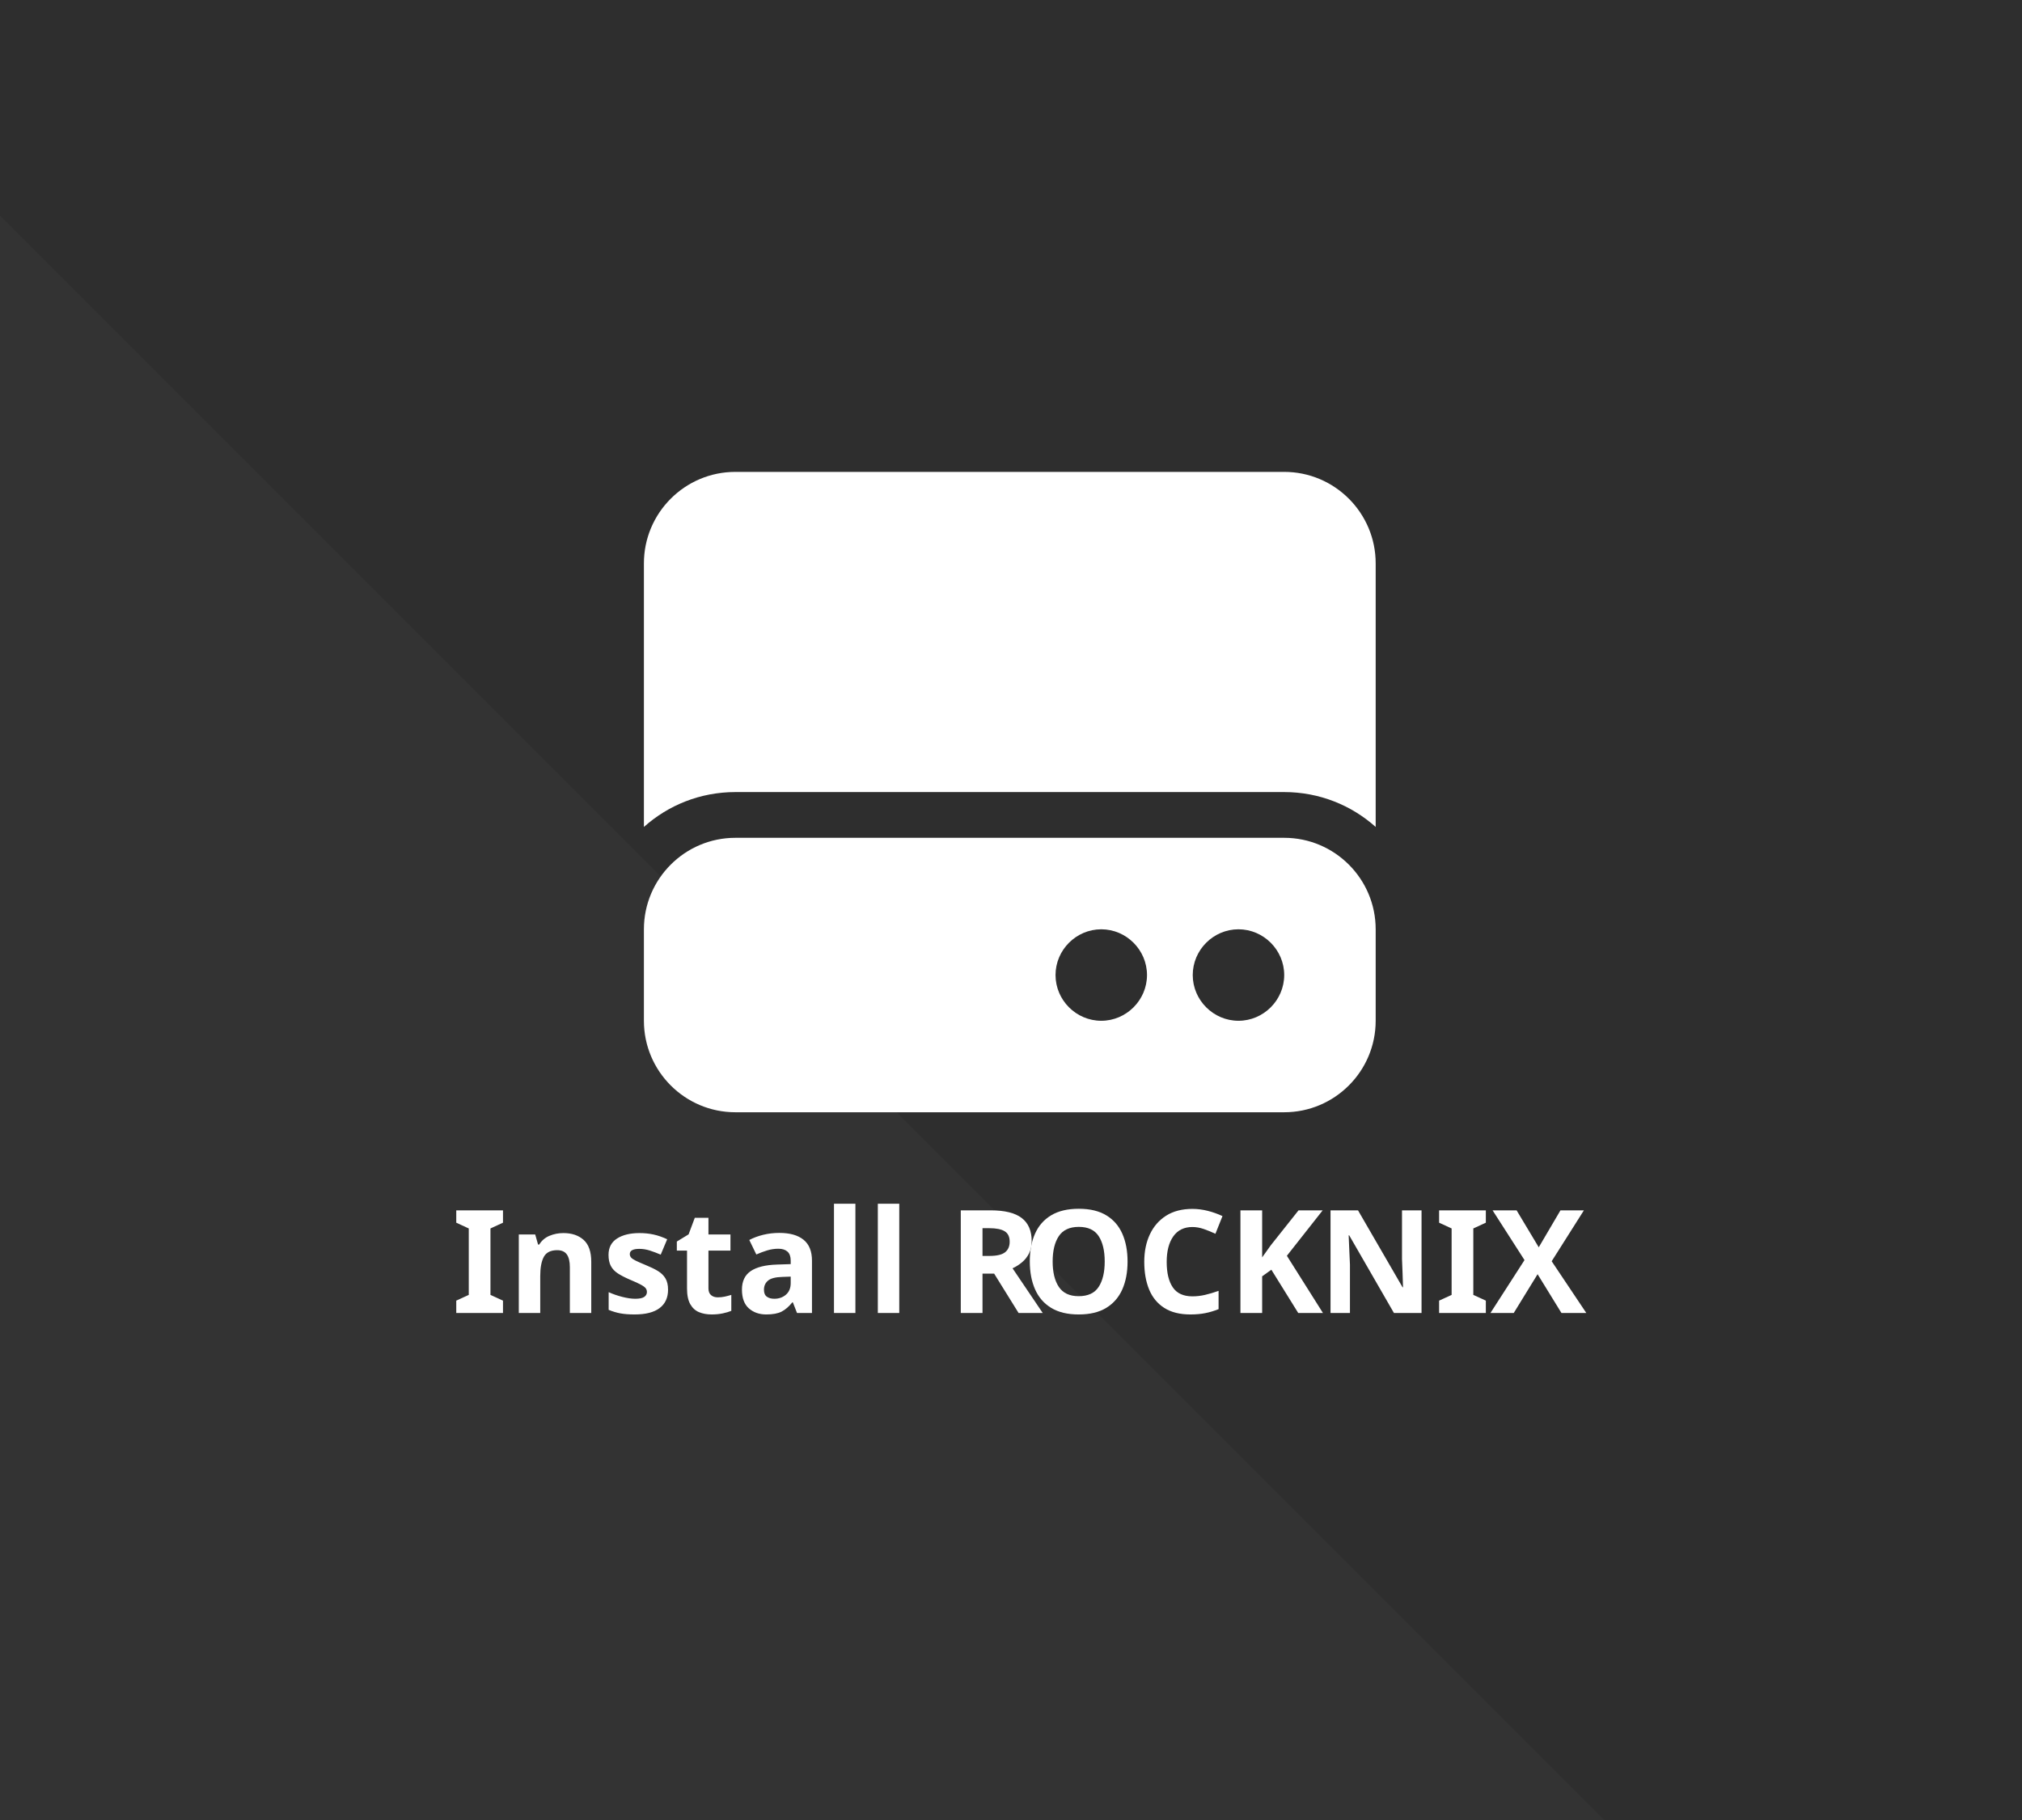
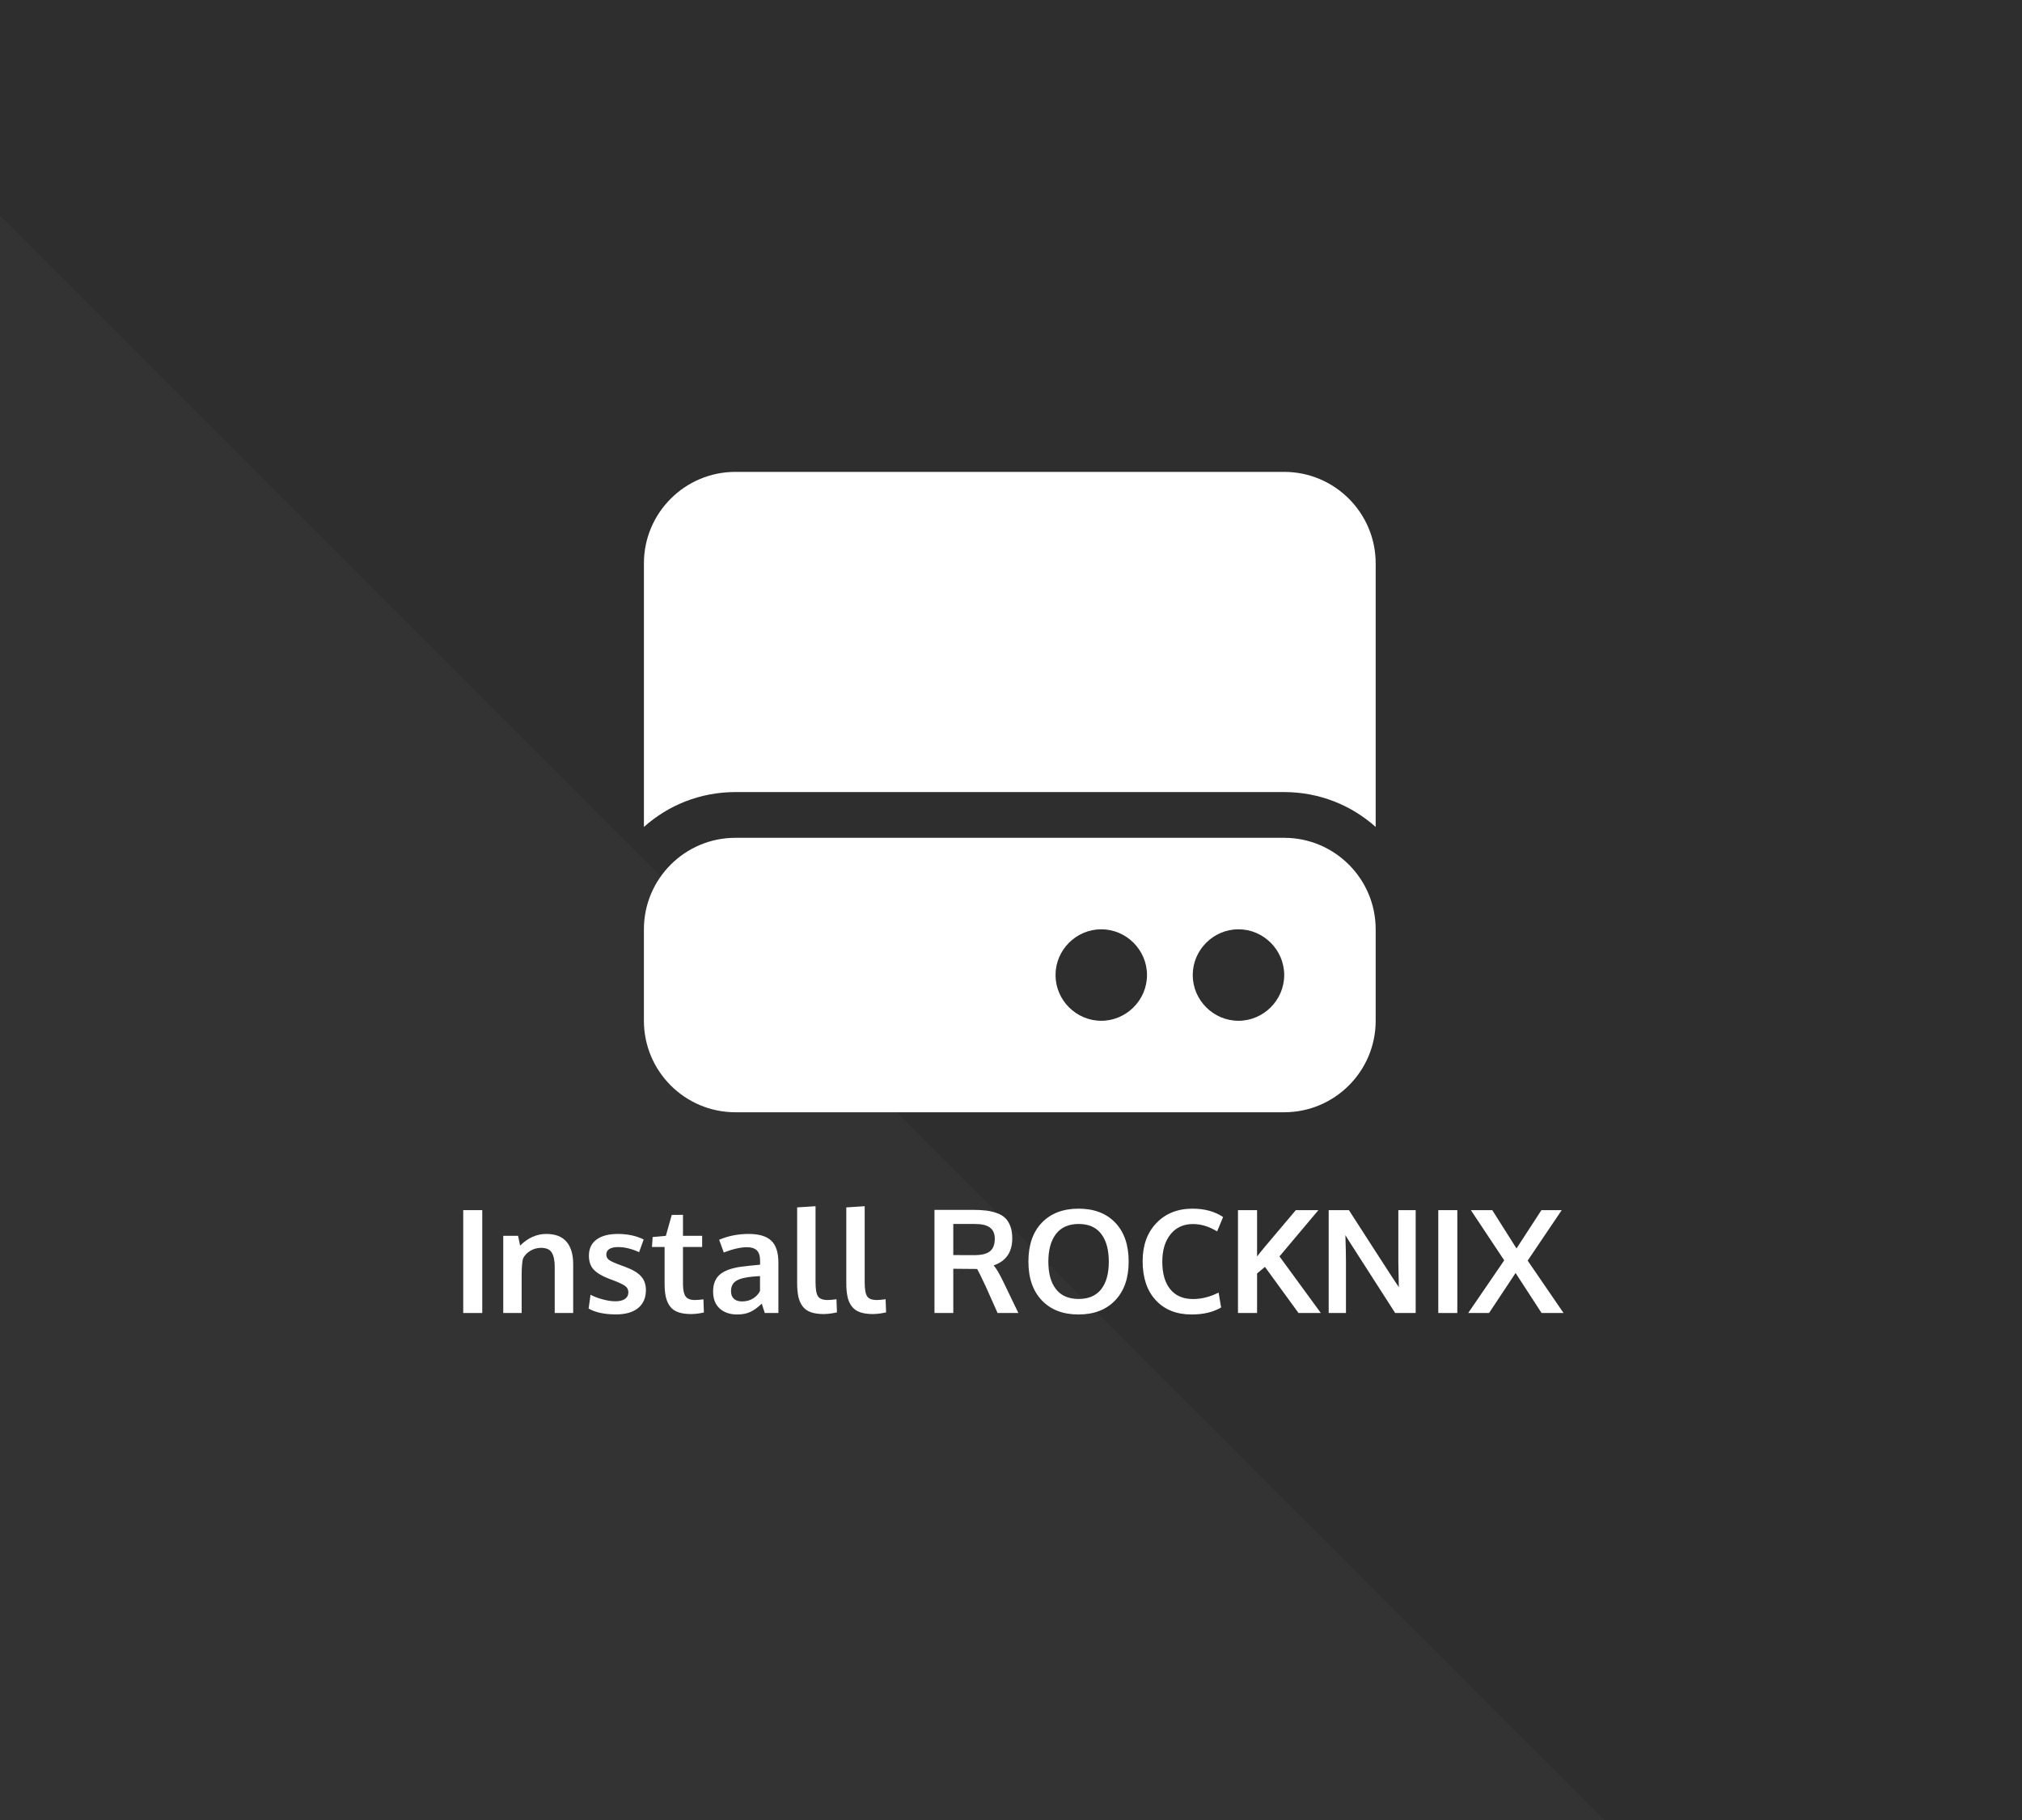
<svg xmlns="http://www.w3.org/2000/svg" width="100%" height="100%" viewBox="0 0 1200 1080" version="1.1" xml:space="preserve" style="fill-rule:evenodd;clip-rule:evenodd;stroke-linejoin:round;stroke-miterlimit:2;">
  <g transform="matrix(1,0,0,1.09091,-720,207.273)">
    <rect x="720" y="-190" width="1200" height="990" style="fill:rgb(46,46,46);" />
  </g>
  <g transform="matrix(0.707107,-0.707107,0.707107,0.707107,-575.938,-155.145)">
    <path d="M-466.129,1280.63L207,607.5L207,1953.76L-466.129,1280.63Z" style="fill:rgb(51,51,51);" />
  </g>
-   <g transform="matrix(0.848214,0,0,0.848214,382.141,252.878)">
-     <g id="Install-JELOS">
+   <g id="Install-JELOS">
+     <g transform="matrix(0.848214,0,0,0.848214,382.141,252.878)">
      <path d="M0,96C0,60.7 28.7,32 64,32L448,32C483.3,32 512,60.7 512,96L512,280.4C495,265.2 472.6,256 448,256L64,256C39.4,256 17,265.2 0,280.4L0,96ZM64,288L448,288C483.3,288 512,316.7 512,352L512,416C512,451.3 483.3,480 448,480L64,480C28.7,480 0,451.3 0,416L0,352C0,316.7 28.7,288 64,288ZM320,416C337.555,416 352,401.555 352,384C352,366.445 337.555,352 320,352C302.445,352 288,366.445 288,384C288,401.555 302.445,416 320,416ZM448,384C448,366.445 433.555,352 416,352C398.445,352 384,366.445 384,384C384,401.555 398.445,416 416,416C433.555,416 448,401.555 448,384Z" style="fill:white;fill-rule:nonzero;" />
    </g>
-   </g>
-   <g id="Install-ROCKNIX" transform="matrix(1,0,0,1,14.6837,-61.2735)">
-     <g transform="matrix(85.3333,0,0,85.3333,912.816,840.419)">
-         </g>
-     <text x="253.358px" y="840.419px" style="font-family:'Oxygen-Bold', 'Oxygen';font-weight:700;font-size:85.333px;fill:white;">Install R<tspan x="591.525px " y="840.419px ">O</tspan>CK<tspan x="767.275px " y="840.419px ">N</tspan>IX</text>
+     <g id="Install-ROCKNIX" transform="matrix(1,0,0,1,14.6837,-61.2735)">
+       <rect x="260.233" y="779.378" width="11.292" height="61.042" style="fill:white;fill-rule:nonzero;" />
+       <path d="M283.983,840.419L283.983,794.628L292.775,794.628L293.983,800.419C298.65,795.808 303.83,793.503 309.525,793.503C314.858,793.503 318.851,795.037 321.504,798.107C324.157,801.176 325.483,805.628 325.483,811.461L325.483,840.419L314.525,840.419L314.525,812.794C314.497,809.1 313.9,806.336 312.733,804.503C311.566,802.669 309.469,801.753 306.441,801.753C304.08,801.753 301.92,802.357 299.962,803.565C298.004,804.774 296.58,806.294 295.691,808.128C295.164,810.294 294.9,813.628 294.9,818.128L294.9,840.419L283.983,840.419Z" style="fill:white;fill-rule:nonzero;" />
+       <path d="M350.858,841.253C344.108,841.253 338.705,840.1 334.65,837.794L335.775,829.586C337.608,830.586 339.941,831.482 342.775,832.274C345.608,833.065 348.191,833.461 350.525,833.461C352.941,833.461 354.823,833.01 356.17,832.107C357.518,831.204 358.205,829.878 358.233,828.128C358.233,826.544 357.601,825.294 356.337,824.378C355.073,823.461 352.664,822.322 349.108,820.961C347.886,820.517 347.094,820.225 346.733,820.086C342.511,818.447 339.469,816.621 337.608,814.607C335.747,812.593 334.816,809.864 334.816,806.419C334.816,802.253 336.323,799.058 339.337,796.836C342.351,794.614 346.552,793.503 351.941,793.503C357.775,793.503 362.9,794.6 367.316,796.794L364.608,804.336C360.247,802.308 356.094,801.294 352.15,801.294C349.955,801.294 348.24,801.662 347.004,802.399C345.768,803.135 345.15,804.253 345.15,805.753C345.15,807.169 345.747,808.274 346.941,809.065C348.136,809.857 350.469,810.892 353.941,812.169C354.052,812.197 354.414,812.322 355.025,812.544C355.636,812.767 356.108,812.947 356.441,813.086C360.636,814.614 363.719,816.44 365.691,818.565C367.664,820.69 368.65,823.461 368.65,826.878C368.622,831.461 367.066,835.003 363.983,837.503C360.9,840.003 356.525,841.253 350.858,841.253Z" style="fill:white;fill-rule:nonzero;" />
+       <path d="M395.566,841.044C392.455,841.044 389.865,840.676 387.795,839.94C385.726,839.204 384.108,838.044 382.941,836.461C381.775,834.878 380.948,833.01 380.462,830.857C379.976,828.704 379.733,826.044 379.733,822.878L379.733,801.253L372.233,801.253L372.65,795.336L380.483,794.628L383.983,782.211L390.65,782.169L390.65,794.628L402.025,794.628L402.025,801.253L390.65,801.253L390.65,823.086C390.65,826.558 391.15,829.03 392.15,830.503C393.15,831.975 394.997,832.711 397.691,832.711C399.275,832.711 400.969,832.572 402.775,832.294L403.066,840.128C403.011,840.128 402.67,840.19 402.045,840.315C401.42,840.44 400.823,840.551 400.254,840.649C399.684,840.746 398.955,840.836 398.066,840.919C397.177,841.003 396.344,841.044 395.566,841.044Z" style="fill:white;fill-rule:nonzero;" />
+       <path d="M422.775,841.294C418.525,841.294 415.087,840.121 412.462,837.774C409.837,835.426 408.525,832.044 408.525,827.628C408.525,822.878 410.08,819.357 413.191,817.065C416.302,814.774 420.997,813.322 427.275,812.711C428.136,812.6 429.066,812.489 430.066,812.378C431.066,812.267 432.191,812.155 433.441,812.044C434.691,811.933 435.677,811.836 436.4,811.753L436.4,809.336C436.4,806.558 435.761,804.537 434.483,803.274C433.205,802.01 431.261,801.378 428.65,801.378C424.927,801.378 420.33,802.419 414.858,804.503C414.83,804.419 414.372,803.155 413.483,800.711C412.594,798.267 412.136,797.017 412.108,796.961C417.497,794.655 423.33,793.503 429.608,793.503C435.775,793.503 440.261,794.843 443.066,797.524C445.872,800.204 447.275,804.544 447.275,810.544L447.275,840.419L439.191,840.419C439.164,840.308 438.858,839.378 438.275,837.628C437.691,835.878 437.4,834.947 437.4,834.836C435.122,837.058 432.893,838.69 430.712,839.732C428.532,840.774 425.886,841.294 422.775,841.294ZM425.733,833.544C428.261,833.544 430.462,832.94 432.337,831.732C434.212,830.524 435.552,829.058 436.358,827.336L436.358,818.503C436.275,818.503 435.545,818.558 434.17,818.669C432.795,818.78 432.052,818.836 431.941,818.836C427.525,819.225 424.289,820.058 422.233,821.336C420.177,822.614 419.15,824.669 419.15,827.503C419.15,829.447 419.719,830.94 420.858,831.982C421.997,833.024 423.622,833.544 425.733,833.544Z" style="fill:white;fill-rule:nonzero;" />
+       <path d="M474.316,841.044C471.177,841.044 468.573,840.676 466.504,839.94C464.434,839.204 462.802,838.03 461.608,836.419C460.414,834.808 459.58,832.892 459.108,830.669C458.636,828.447 458.4,825.683 458.4,822.378L458.4,777.753L469.316,777.044L469.316,822.169C469.316,826.28 469.802,829.065 470.775,830.524C471.747,831.982 473.636,832.711 476.441,832.711C477.83,832.711 479.594,832.558 481.733,832.253L482.025,840.044C481.997,840.044 481.657,840.114 481.004,840.253C480.351,840.392 479.726,840.51 479.129,840.607C478.532,840.704 477.775,840.801 476.858,840.899C475.941,840.996 475.094,841.044 474.316,841.044Z" style="fill:white;fill-rule:nonzero;" />
+       <path d="M503.483,841.044C500.344,841.044 497.74,840.676 495.67,839.94C493.601,839.204 491.969,838.03 490.775,836.419C489.58,834.808 488.747,832.892 488.275,830.669C487.802,828.447 487.566,825.683 487.566,822.378L487.566,777.753L498.483,777.044L498.483,822.169C498.483,826.28 498.969,829.065 499.941,830.524C500.914,831.982 502.802,832.711 505.608,832.711C506.997,832.711 508.761,832.558 510.9,832.253L511.191,840.044C511.164,840.044 510.823,840.114 510.17,840.253C509.518,840.392 508.893,840.51 508.295,840.607C507.698,840.704 506.941,840.801 506.025,840.899C505.108,840.996 504.261,841.044 503.483,841.044Z" style="fill:white;fill-rule:nonzero;" />
+       <path d="M539.9,840.419L539.9,779.211L562.525,779.211C565.608,779.211 568.282,779.35 570.545,779.628C572.809,779.905 574.962,780.412 577.004,781.149C579.045,781.885 580.698,782.878 581.962,784.128C583.226,785.378 584.226,787.01 584.962,789.024C585.698,791.037 586.066,793.419 586.066,796.169C586.066,804.28 582.386,809.614 575.025,812.169C576.525,813.864 578.386,817.003 580.608,821.586L589.691,840.419L577.358,840.419L570.233,824.461C567.539,818.739 565.872,815.35 565.233,814.294C564.761,814.267 563.191,814.253 560.525,814.253L551.066,814.169L551.066,840.419L539.9,840.419ZM563.525,806.086C567.858,806.086 570.969,805.315 572.858,803.774C574.747,802.232 575.691,799.753 575.691,796.336C575.691,793.336 574.733,791.128 572.816,789.711C570.9,788.294 567.969,787.586 564.025,787.586L551.066,787.586L551.066,806.044C551.483,806.044 553.552,806.051 557.275,806.065C560.997,806.079 563.08,806.086 563.525,806.086Z" style="fill:white;fill-rule:nonzero;" />
+       <path d="M612.025,826.294C615.052,830.155 619.525,832.086 625.441,832.086C631.358,832.086 635.823,830.162 638.837,826.315C641.851,822.468 643.358,817.03 643.358,810.003C643.358,802.892 641.851,797.378 638.837,793.461C635.823,789.544 631.372,787.586 625.483,787.586C619.566,787.586 615.087,789.551 612.045,793.482C609.004,797.412 607.483,802.919 607.483,810.003C607.483,817.003 608.997,822.433 612.025,826.294ZM625.4,841.294C616.205,841.294 608.948,838.51 603.629,832.94C598.309,827.371 595.65,819.683 595.65,809.878C595.65,800.017 598.316,792.322 603.65,786.794C608.983,781.267 616.247,778.503 625.441,778.503C634.636,778.503 641.886,781.274 647.191,786.815C652.497,792.357 655.15,800.058 655.15,809.919C655.15,819.669 652.483,827.336 647.15,832.919C641.816,838.503 634.566,841.294 625.4,841.294Z" style="fill:white;fill-rule:nonzero;" />
+       <path d="M692.483,841.294C683.566,841.294 676.497,838.489 671.275,832.878C666.052,827.267 663.441,819.517 663.441,809.628C663.441,800.239 666.17,792.704 671.629,787.024C677.087,781.343 684.233,778.503 693.066,778.503C700.205,778.503 706.247,780.155 711.191,783.461L707.65,792.003C702.9,789.086 698.122,787.628 693.316,787.628C687.705,787.628 683.268,789.649 680.004,793.69C676.74,797.732 675.108,803.155 675.108,809.961C675.108,817.017 676.684,822.475 679.837,826.336C682.99,830.197 687.483,832.128 693.316,832.128C698.427,832.128 703.497,830.85 708.525,828.294L710.025,837.128C705.358,839.905 699.511,841.294 692.483,841.294Z" style="fill:white;fill-rule:nonzero;" />
+       <path d="M720.025,840.419L720.025,779.378L731.358,779.378L731.358,806.878C733.33,804.267 737.365,799.392 743.462,792.253C749.559,785.114 753.191,780.822 754.358,779.378L767.733,779.378L744.65,806.836L769.191,840.419L755.941,840.419L736.025,813.044L731.358,816.961L731.358,840.419L720.025,840.419Z" style="fill:white;fill-rule:nonzero;" />
+       <path d="M773.858,840.419L773.858,779.378L785.858,779.378C788.025,782.767 792.427,789.6 799.066,799.878C805.705,810.155 809.747,816.405 811.191,818.628C811.608,819.267 812.323,820.343 813.337,821.857C814.351,823.371 815.066,824.447 815.483,825.086C815.289,815.558 815.191,810.614 815.191,810.253L815.191,779.378L825.483,779.378L825.483,840.419L813.316,840.419L785.775,797.503L783.775,794.211C783.997,801.544 784.108,806.697 784.108,809.669L784.108,840.419L773.858,840.419Z" style="fill:white;fill-rule:nonzero;" />
+       <rect x="838.9" y="779.378" width="11.292" height="61.042" style="fill:white;fill-rule:nonzero;" />
+       <path d="M856.65,840.419L878.025,809.169L858.233,779.378L870.941,779.378L885.316,802.128L900.108,779.378L912.15,779.378L891.941,809.336L913.233,840.419L900.191,840.419L884.775,816.669L869.025,840.419L856.65,840.419Z" style="fill:white;fill-rule:nonzero;" />
+     </g>
  </g>
</svg>
